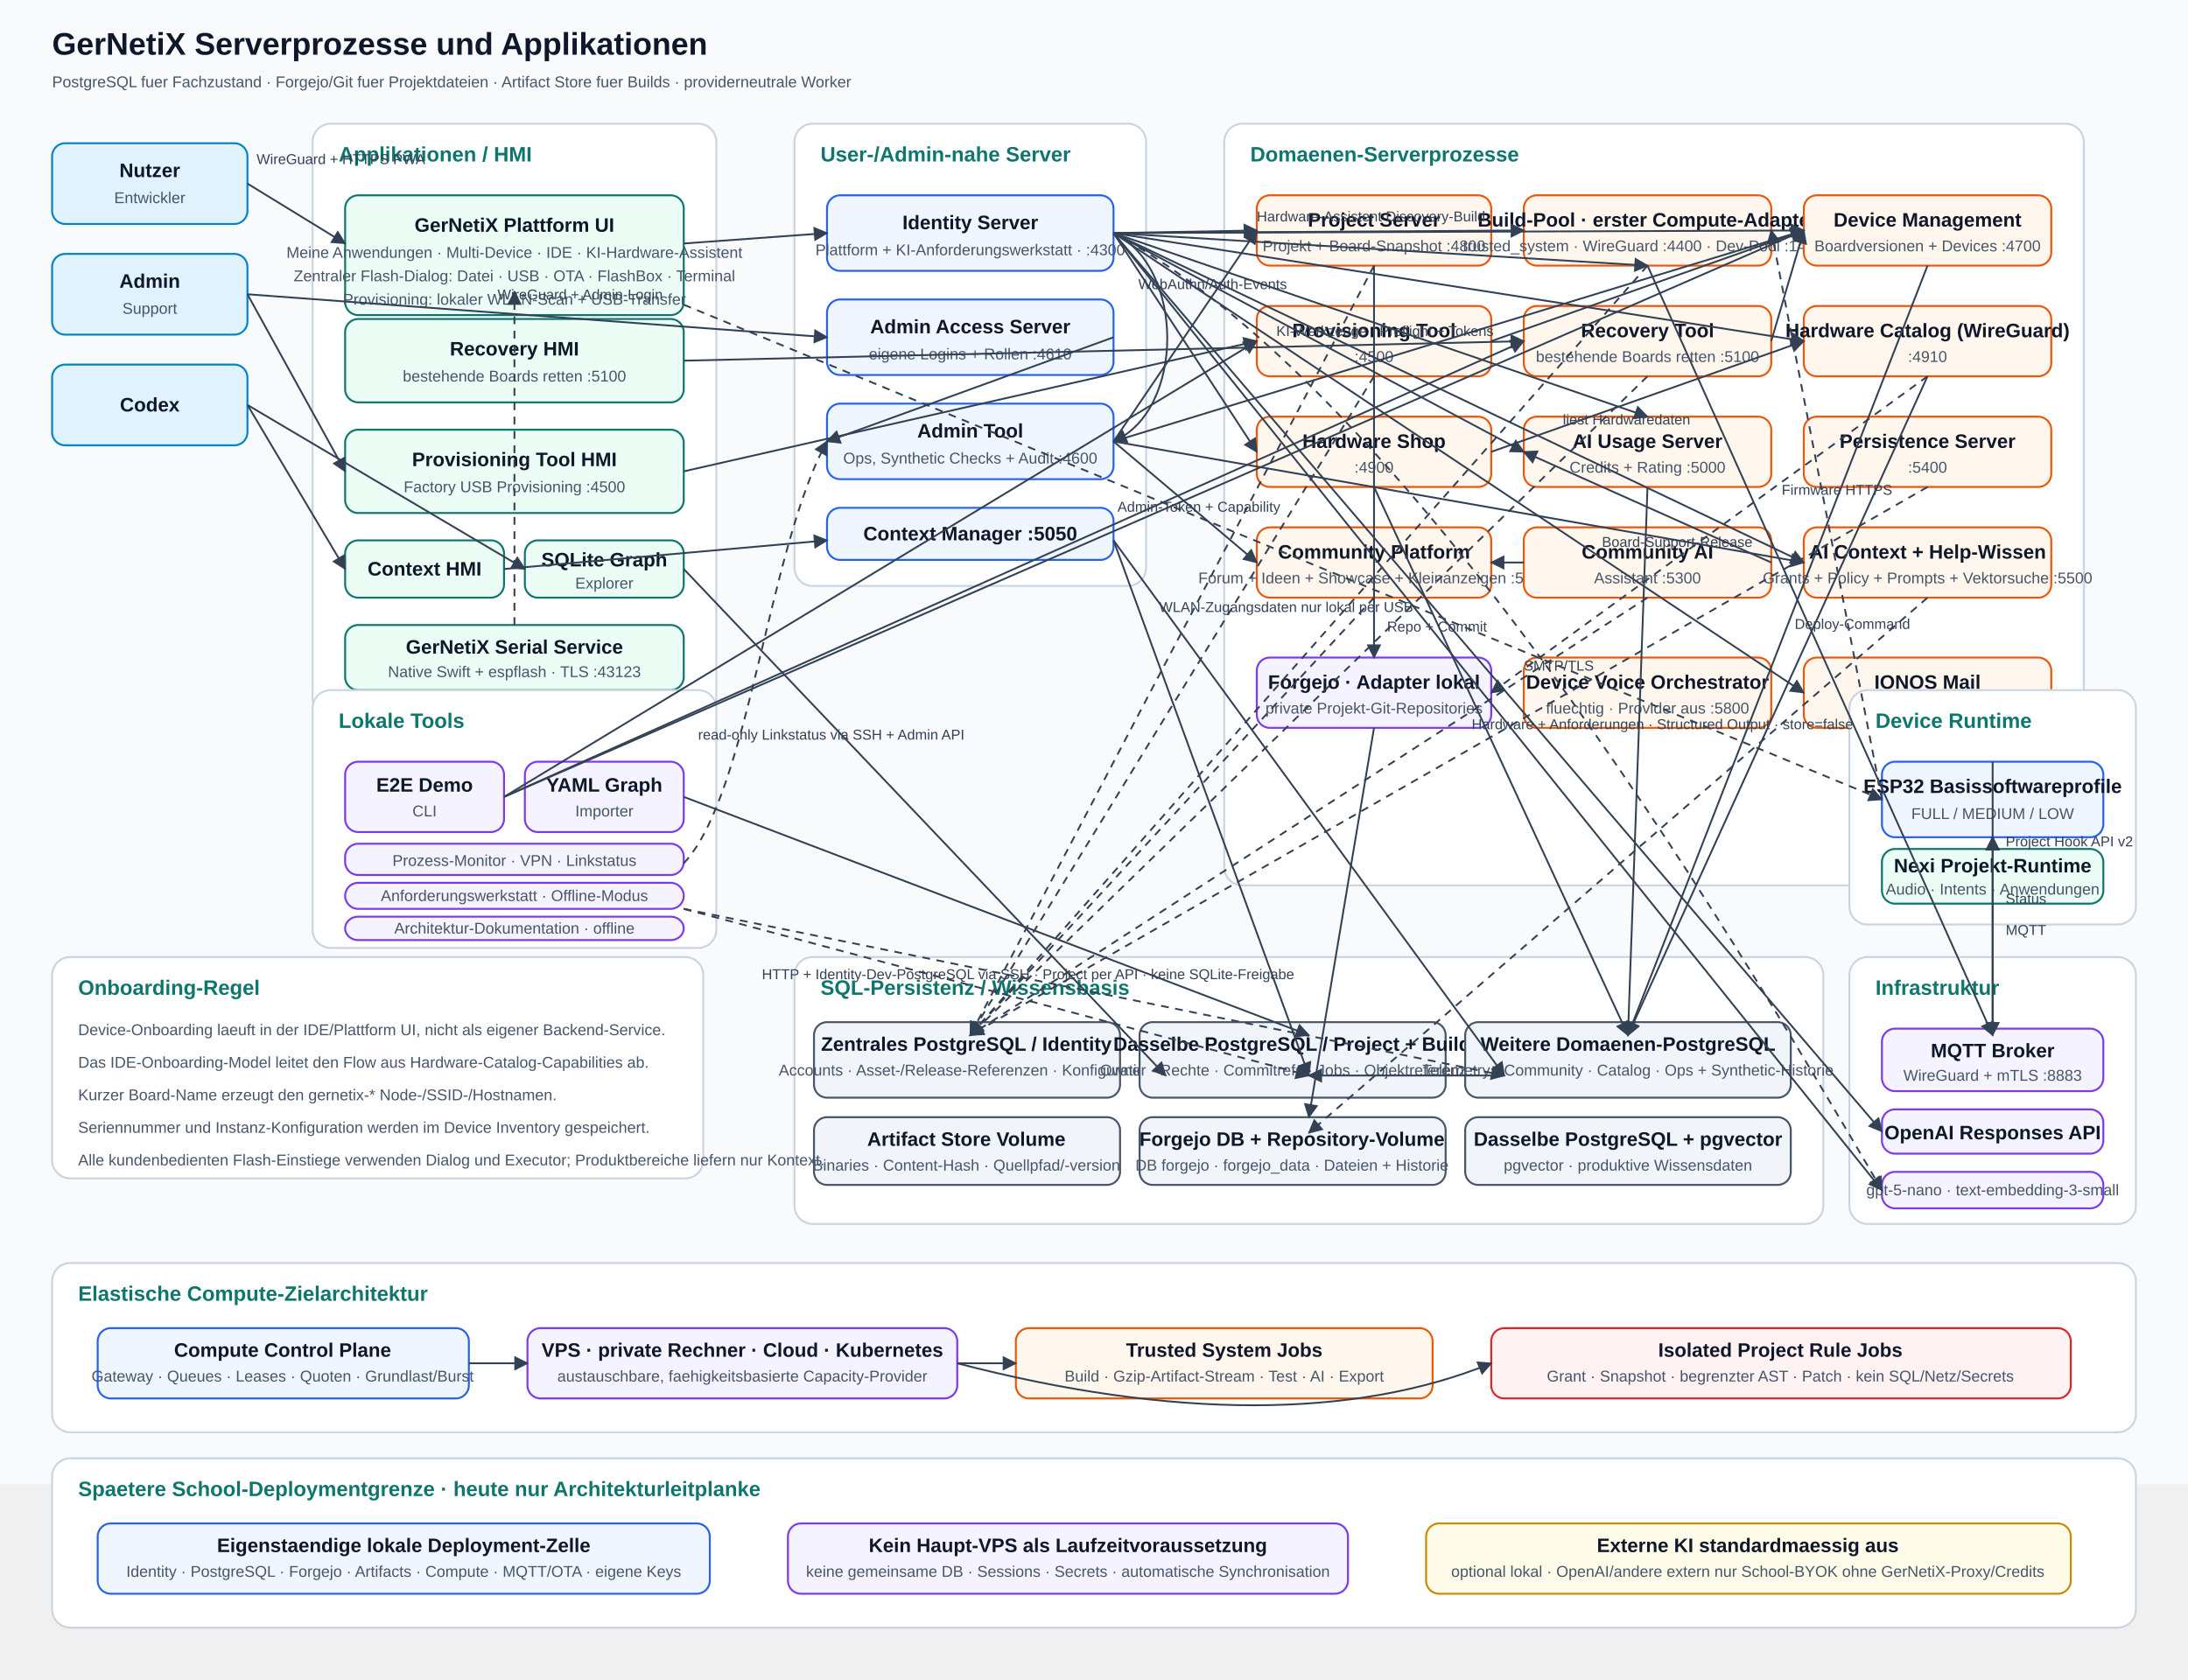
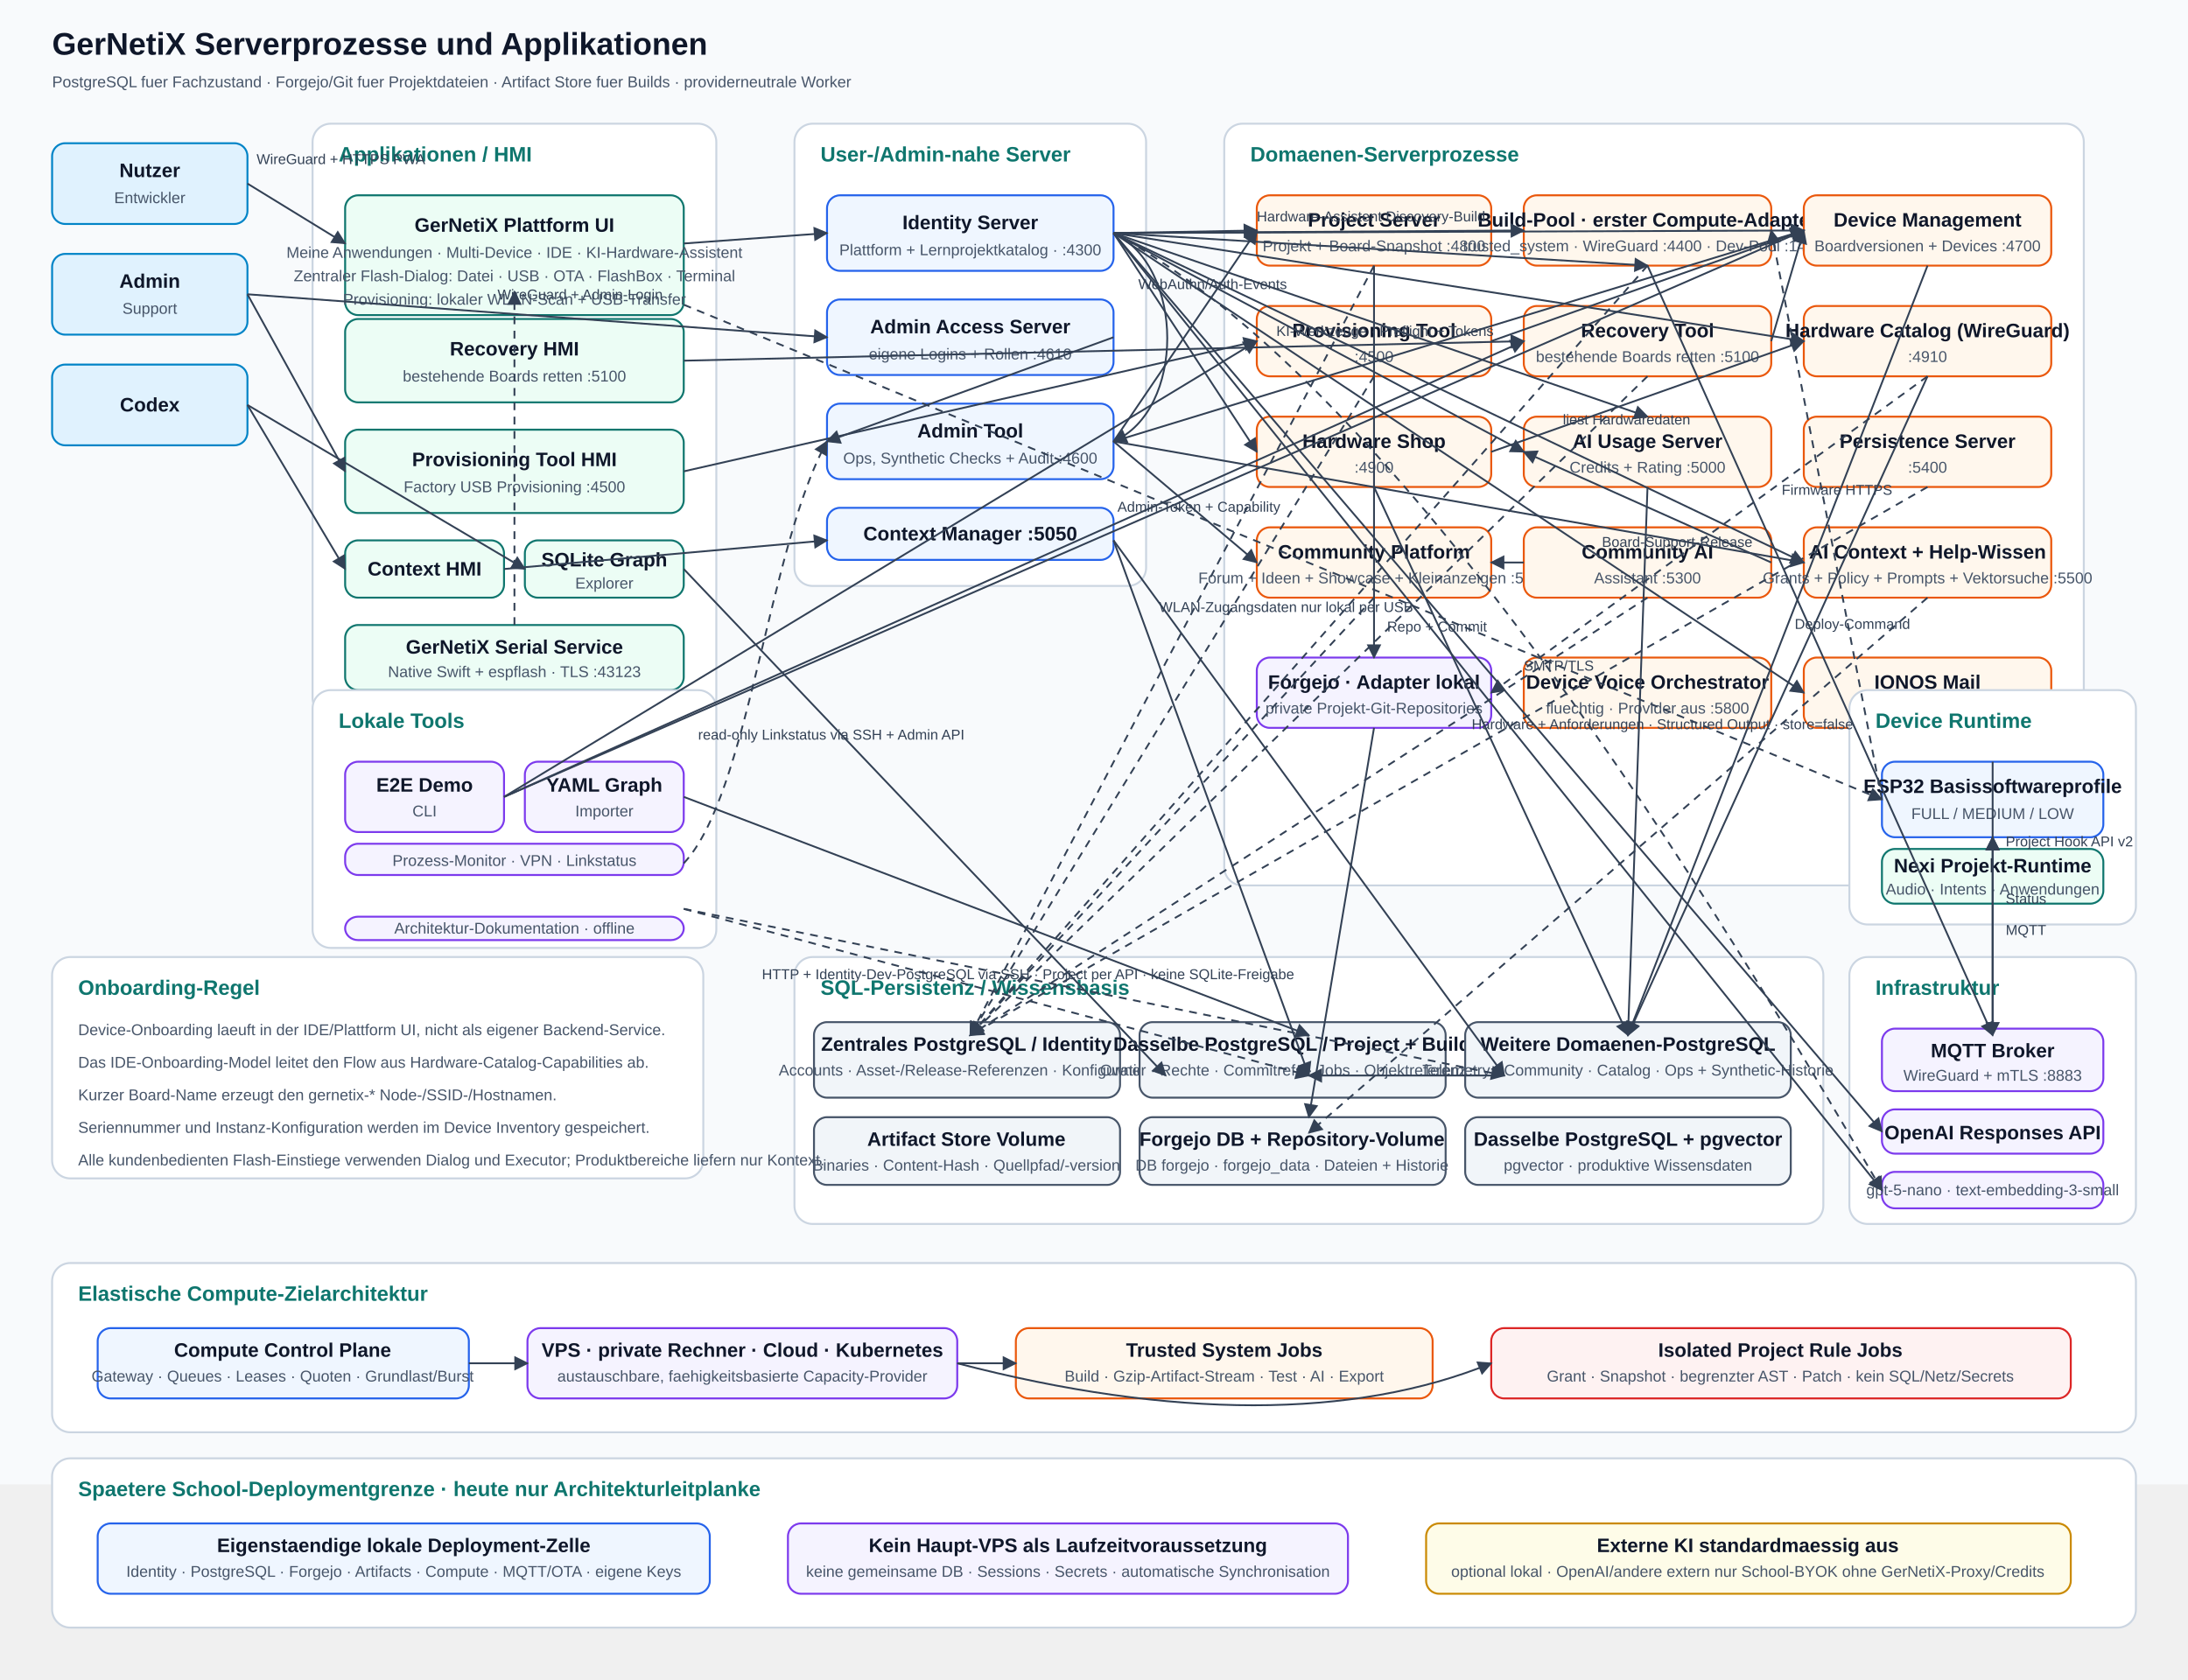
<svg xmlns="http://www.w3.org/2000/svg" width="1680" height="1290" viewBox="0 0 1680 1290" role="img" aria-labelledby="title desc">
  <defs>
    <marker id="arrow" viewBox="0 0 10 10" refX="9" refY="5" markerWidth="8" markerHeight="8" orient="auto-start-reverse">
      <path d="M 0 0 L 10 5 L 0 10 z" fill="#334155" />
    </marker>
    <style>
      .bg { fill: #f8fafc; }
      .cluster { fill: #ffffff; stroke: #cbd5e1; stroke-width: 1.5; rx: 14; }
      .clusterTitle { fill: #0f766e; font: 700 16px Segoe UI, Arial, sans-serif; }
      .node { fill: #ffffff; stroke: #94a3b8; stroke-width: 1.5; rx: 10; }
      .app { fill: #ecfdf5; stroke: #0f766e; }
      .edge { fill: #eff6ff; stroke: #2563eb; }
      .domain { fill: #fff7ed; stroke: #ea580c; }
      .tool { fill: #f5f3ff; stroke: #7c3aed; }
      .store { fill: #f1f5f9; stroke: #475569; }
      .actor { fill: #e0f2fe; stroke: #0284c7; }
      .titleText { fill: #0f172a; font: 700 15px Segoe UI, Arial, sans-serif; }
      .smallText { fill: #475569; font: 12px Segoe UI, Arial, sans-serif; }
      .label { fill: #334155; font: 11px Segoe UI, Arial, sans-serif; }
      .line { fill: none; stroke: #334155; stroke-width: 1.4; marker-end: url(#arrow); }
      .dashed { stroke-dasharray: 6 5; }
    </style>
  </defs>
  <rect class="bg" width="1680" height="1140" />
  <text x="40" y="42" class="titleText" style="font-size:24px">GerNetiX Serverprozesse und Applikationen</text>
  <text x="40" y="67" class="smallText">PostgreSQL fuer Fachzustand · Forgejo/Git fuer Projektdateien · Artifact Store fuer Builds · providerneutrale Worker</text>
  <g id="actors">
    <rect class="node actor" x="40" y="110" width="150" height="62" rx="10" />
    <text class="titleText" x="115" y="136" text-anchor="middle">Nutzer</text>
    <text class="smallText" x="115" y="156" text-anchor="middle">Entwickler</text>
    <rect class="node actor" x="40" y="195" width="150" height="62" rx="10" />
    <text class="titleText" x="115" y="221" text-anchor="middle">Admin</text>
    <text class="smallText" x="115" y="241" text-anchor="middle">Support</text>
    <rect class="node actor" x="40" y="280" width="150" height="62" rx="10" />
    <text class="titleText" x="115" y="316" text-anchor="middle">Codex</text>
  </g>
  <g id="applications">
    <rect class="cluster" x="240" y="95" width="310" height="455" rx="14" />
    <text class="clusterTitle" x="260" y="124">Applikationen / HMI</text>
    <rect class="node app" x="265" y="150" width="260" height="92" rx="10" />
    <text class="titleText" x="395" y="178" text-anchor="middle">GerNetiX Plattform UI</text>
    <text class="smallText" x="395" y="198" text-anchor="middle">Meine Anwendungen · Multi-Device · IDE · KI-Hardware-Assistent</text>
    <text class="smallText" x="395" y="216" text-anchor="middle">Zentraler Flash-Dialog: Datei · USB · OTA · FlashBox · Terminal</text>
    <text class="smallText" x="395" y="234" text-anchor="middle">Provisioning: lokaler WLAN-Scan + USB-Transfer</text>
    <rect class="node app" x="265" y="245" width="260" height="64" rx="10" />
    <text class="titleText" x="395" y="273" text-anchor="middle">Recovery HMI</text>
    <text class="smallText" x="395" y="293" text-anchor="middle">bestehende Boards retten :5100</text>
    <rect class="node app" x="265" y="330" width="260" height="64" rx="10" />
    <text class="titleText" x="395" y="358" text-anchor="middle">Provisioning Tool HMI</text>
    <text class="smallText" x="395" y="378" text-anchor="middle">Factory USB Provisioning :4500</text>
    <rect class="node app" x="265" y="415" width="122" height="44" rx="10" />
    <text class="titleText" x="326" y="442" text-anchor="middle">Context HMI</text>
    <rect class="node app" x="403" y="415" width="122" height="44" rx="10" />
    <text class="titleText" x="464" y="435" text-anchor="middle">SQLite Graph</text>
    <text class="smallText" x="464" y="452" text-anchor="middle">Explorer</text>
    <rect class="node app" x="265" y="480" width="260" height="50" rx="10" />
    <text class="titleText" x="395" y="502" text-anchor="middle">GerNetiX Serial Service</text>
    <text class="smallText" x="395" y="520" text-anchor="middle">Native Swift + espflash · TLS :43123</text>
  </g>
  <g id="edgeServices">
    <rect class="cluster" x="610" y="95" width="270" height="355" rx="14" />
    <text class="clusterTitle" x="630" y="124">User-/Admin-nahe Server</text>
    <rect class="node edge" x="635" y="150" width="220" height="58" rx="10" />
    <text class="titleText" x="745" y="176" text-anchor="middle">Identity Server</text>
-     <text class="smallText" x="745" y="196" text-anchor="middle">Plattform + KI-Anforderungswerkstatt · :4300</text>
+     <text class="smallText" x="745" y="196" text-anchor="middle">Plattform + Lernprojektkatalog · :4300</text>
    <rect class="node edge" x="635" y="230" width="220" height="58" rx="10" />
    <text class="titleText" x="745" y="256" text-anchor="middle">Admin Access Server</text>
    <text class="smallText" x="745" y="276" text-anchor="middle">eigene Logins + Rollen :4610</text>
    <rect class="node edge" x="635" y="310" width="220" height="58" rx="10" />
    <text class="titleText" x="745" y="336" text-anchor="middle">Admin Tool</text>
    <text class="smallText" x="745" y="356" text-anchor="middle">Ops, Synthetic Checks + Audit :4600</text>
    <rect class="node edge" x="635" y="390" width="220" height="40" rx="10" />
    <text class="titleText" x="745" y="415" text-anchor="middle">Context Manager :5050</text>
  </g>
  <g id="domainServices">
    <rect class="cluster" x="940" y="95" width="660" height="585" rx="14" />
    <text class="clusterTitle" x="960" y="124">Domaenen-Serverprozesse</text>
    <rect class="node domain" x="965" y="150" width="180" height="54" rx="10" />
    <text class="titleText" x="1055" y="174" text-anchor="middle">Project Server</text>
    <text class="smallText" x="1055" y="193" text-anchor="middle">Projekt + Board-Snapshot :4800</text>
    <rect class="node domain" x="1170" y="150" width="190" height="54" rx="10" />
    <text class="titleText" x="1265" y="174" text-anchor="middle">Build-Pool · erster Compute-Adapter</text>
    <text class="smallText" x="1265" y="193" text-anchor="middle">trusted_system · WireGuard :4400 · Dev-Pool :14400</text>
    <rect class="node domain" x="1385" y="150" width="190" height="54" rx="10" />
    <text class="titleText" x="1480" y="174" text-anchor="middle">Device Management</text>
    <text class="smallText" x="1480" y="193" text-anchor="middle">Boardversionen + Devices :4700</text>
    <rect class="node domain" x="965" y="235" width="180" height="54" rx="10" />
    <text class="titleText" x="1055" y="259" text-anchor="middle">Provisioning Tool</text>
    <text class="smallText" x="1055" y="278" text-anchor="middle">:4500</text>
    <rect class="node domain" x="1170" y="235" width="190" height="54" rx="10" />
    <text class="titleText" x="1265" y="259" text-anchor="middle">Recovery Tool</text>
    <text class="smallText" x="1265" y="278" text-anchor="middle">bestehende Boards retten :5100</text>
    <rect class="node domain" x="1385" y="235" width="190" height="54" rx="10" />
    <text class="titleText" x="1480" y="259" text-anchor="middle">Hardware Catalog (WireGuard)</text>
    <text class="smallText" x="1480" y="278" text-anchor="middle">:4910</text>
    <rect class="node domain" x="965" y="320" width="180" height="54" rx="10" />
    <text class="titleText" x="1055" y="344" text-anchor="middle">Hardware Shop</text>
    <text class="smallText" x="1055" y="363" text-anchor="middle">:4900</text>
    <rect class="node domain" x="1170" y="320" width="190" height="54" rx="10" />
    <text class="titleText" x="1265" y="344" text-anchor="middle">AI Usage Server</text>
    <text class="smallText" x="1265" y="363" text-anchor="middle">Credits + Rating :5000</text>
    <rect class="node domain" x="1385" y="320" width="190" height="54" rx="10" />
    <text class="titleText" x="1480" y="344" text-anchor="middle">Persistence Server</text>
    <text class="smallText" x="1480" y="363" text-anchor="middle">:5400</text>
    <rect class="node domain" x="965" y="405" width="180" height="54" rx="10" />
    <text class="titleText" x="1055" y="429" text-anchor="middle">Community Platform</text>
    <text class="smallText" x="1055" y="448" text-anchor="middle">Forum + Ideen + Showcase + Kleinanzeigen :5200</text>
    <rect class="node domain" x="1170" y="405" width="190" height="54" rx="10" />
    <text class="titleText" x="1265" y="429" text-anchor="middle">Community AI</text>
    <text class="smallText" x="1265" y="448" text-anchor="middle">Assistant :5300</text>
    <rect class="node domain" x="1385" y="405" width="190" height="54" rx="10" />
    <text class="titleText" x="1480" y="429" text-anchor="middle">AI Context + Help-Wissen</text>
    <text class="smallText" x="1480" y="448" text-anchor="middle">Grants + Policy + Prompts + Vektorsuche :5500</text>
    <rect class="node domain" x="1385" y="505" width="190" height="54" rx="10" />
    <text class="titleText" x="1480" y="529" text-anchor="middle">IONOS Mail</text>
    <text class="smallText" x="1480" y="548" text-anchor="middle">SMTP/TLS</text>
    <rect class="node tool" x="965" y="505" width="180" height="54" rx="10" />
    <text class="titleText" x="1055" y="529" text-anchor="middle">Forgejo · Adapter lokal</text>
    <text class="smallText" x="1055" y="548" text-anchor="middle">private Projekt-Git-Repositories</text>
    <rect class="node domain" x="1170" y="505" width="190" height="54" rx="10" />
    <text class="titleText" x="1265" y="529" text-anchor="middle">Device Voice Orchestrator</text>
    <text class="smallText" x="1265" y="548" text-anchor="middle">fluechtig · Provider aus :5800</text>
  </g>
  <g id="tools">
    <rect class="cluster" x="240" y="530" width="310" height="198" rx="14" />
    <text class="clusterTitle" x="260" y="559">Lokale Tools</text>
    <rect class="node tool" x="265" y="585" width="122" height="54" rx="10" />
    <text class="titleText" x="326" y="608" text-anchor="middle">E2E Demo</text>
    <text class="smallText" x="326" y="627" text-anchor="middle">CLI</text>
    <rect class="node tool" x="403" y="585" width="122" height="54" rx="10" />
    <text class="titleText" x="464" y="608" text-anchor="middle">YAML Graph</text>
    <text class="smallText" x="464" y="627" text-anchor="middle">Importer</text>
    <rect class="node tool" x="265" y="648" width="260" height="24" rx="10" />
    <text class="smallText" x="395" y="665" text-anchor="middle">Prozess-Monitor · VPN · Linkstatus</text>
-     <rect class="node tool" x="265" y="678" width="260" height="20" rx="10" />
-     <text class="smallText" x="395" y="692" text-anchor="middle">Anforderungswerkstatt · Offline-Modus</text>
    <rect class="node tool" x="265" y="704" width="260" height="18" rx="10" />
    <text class="smallText" x="395" y="717" text-anchor="middle">Architektur-Dokumentation · offline</text>
  </g>
  <g id="deviceRuntime">
    <rect class="cluster" x="1420" y="530" width="220" height="180" rx="14" />
    <text class="clusterTitle" x="1440" y="559">Device Runtime</text>
    <rect class="node edge" x="1445" y="585" width="170" height="58" rx="10" />
    <text class="titleText" x="1530" y="609" text-anchor="middle">ESP32 Basissoftwareprofile</text>
    <text class="smallText" x="1530" y="629" text-anchor="middle">FULL / MEDIUM / LOW</text>
    <rect class="node app" x="1445" y="652" width="170" height="42" rx="10" />
    <text class="titleText" x="1530" y="670" text-anchor="middle">Nexi Projekt-Runtime</text>
    <text class="smallText" x="1530" y="687" text-anchor="middle">Audio · Intents · Anwendungen</text>
  </g>
  <g id="platformInfrastructure">
    <rect class="cluster" x="1420" y="735" width="220" height="205" rx="14" />
    <text class="clusterTitle" x="1440" y="764">Infrastruktur</text>
    <rect class="node tool" x="1445" y="790" width="170" height="48" rx="10" />
    <text class="titleText" x="1530" y="812" text-anchor="middle">MQTT Broker</text>
    <text class="smallText" x="1530" y="830" text-anchor="middle">WireGuard + mTLS :8883</text>
    <rect class="node tool" x="1445" y="852" width="170" height="34" rx="10" />
    <text class="titleText" x="1530" y="875" text-anchor="middle">OpenAI Responses API</text>
    <rect class="node tool" x="1445" y="900" width="170" height="28" rx="10" />
    <text class="smallText" x="1530" y="918" text-anchor="middle">gpt-5-nano · text-embedding-3-small</text>
  </g>
  <g id="storage">
    <rect class="cluster" x="610" y="735" width="790" height="205" rx="14" />
    <text class="clusterTitle" x="630" y="764">SQL-Persistenz / Wissensbasis</text>
    <rect class="node store" x="625" y="785" width="235" height="58" rx="10" />
    <text class="titleText" x="742" y="807" text-anchor="middle">Zentrales PostgreSQL / Identity</text>
    <text class="smallText" x="742" y="826" text-anchor="middle">Accounts · Asset-/Release-Referenzen · Konfiguration</text>
    <rect class="node store" x="875" y="785" width="235" height="58" rx="10" />
    <text class="titleText" x="992" y="807" text-anchor="middle">Dasselbe PostgreSQL / Project + Build</text>
    <text class="smallText" x="992" y="826" text-anchor="middle">Owner · Rechte · Commitrefs · Jobs · Objektreferenzen</text>
    <rect class="node store" x="1125" y="785" width="250" height="58" rx="10" />
    <text class="titleText" x="1250" y="807" text-anchor="middle">Weitere Domaenen-PostgreSQL</text>
    <text class="smallText" x="1250" y="826" text-anchor="middle">Telemetry · Community · Catalog · Ops + Synthetic-Historie</text>
    <rect class="node store" x="625" y="858" width="235" height="52" rx="10" />
    <text class="titleText" x="742" y="880" text-anchor="middle">Artifact Store Volume</text>
    <text class="smallText" x="742" y="899" text-anchor="middle">Binaries · Content-Hash · Quellpfad/-version</text>
    <rect class="node store" x="875" y="858" width="235" height="52" rx="10" />
    <text class="titleText" x="992" y="880" text-anchor="middle">Forgejo DB + Repository-Volume</text>
    <text class="smallText" x="992" y="899" text-anchor="middle">DB forgejo · forgejo_data · Dateien + Historie</text>
    <rect class="node store" x="1125" y="858" width="250" height="52" rx="10" />
    <text class="titleText" x="1250" y="880" text-anchor="middle">Dasselbe PostgreSQL + pgvector</text>
    <text class="smallText" x="1250" y="899" text-anchor="middle">pgvector · produktive Wissensdaten</text>
  </g>
  <path class="line" d="M 190 141 L 265 187" />
  <text class="label" x="197" y="126">WireGuard + HTTPS PWA</text>
  <path class="line" d="M 190 226 L 265 362" />
  <path class="line" d="M 190 226 L 635 259" />
  <text class="label" x="382" y="230">WireGuard + Admin-Login</text>
  <path class="line" d="M 190 311 L 265 437" />
  <path class="line" d="M 190 311 L 403 437" />
  <path class="line" d="M 525 187 L 635 179" />
  <path class="line dashed" d="M 525 234 L 1445 614" />
  <text class="label" x="890" y="470">WLAN-Zugangsdaten nur lokal per USB</text>
  <path class="line dashed" d="M 395 480 L 395 224" />
  <path class="line" d="M 525 277 L 1170 262" />
  <path class="line" d="M 525 362 L 965 262" />
  <path class="line" d="M 387 437 L 635 415" />
  <path class="line" d="M 525 437 L 895 826" />
  <path class="line" d="M 855 179 L 965 177" />
  <path class="line" d="M 855 179 L 1170 177" />
  <path class="line" d="M 855 179 L 1385 177" />
  <path class="line" d="M 855 179 L 1385 262" />
  <path class="line" d="M 855 179 L 965 347" />
  <path class="line" d="M 855 179 L 1170 347" />
  <path class="line" d="M 855 179 L 1385 432" />
  <path class="line" d="M 855 179 L 1385 532" />
  <text class="label" x="1170" y="515">SMTP/TLS</text>
  <path class="line" d="M 855 179 C 910 205, 910 315, 855 339" />
  <text class="label" x="874" y="222">WebAuthn/Auth-Events</text>
  <path class="line" d="M 855 179 L 1445 869" />
  <path class="line" d="M 855 179 L 1445 914" />
  <path class="line" d="M 855 259 L 635 339" />
  <path class="line dashed" d="M 525 663 C 575 610, 590 420, 635 339" />
  <text class="label" x="536" y="568">read-only Linkstatus via SSH + Admin API</text>
  <path class="line" d="M 855 339 L 1385 177" />
  <path class="line" d="M 855 339 L 965 177" />
  <path class="line" d="M 855 339 L 965 432" />
  <text class="label" x="858" y="393">Admin-Token + Capability</text>
  <path class="line" d="M 855 339 L 1385 432" />
  <path class="line" d="M 855 415 L 1155 826" />
  <path class="line" d="M 855 415 L 1005 826" />
  <path class="line" d="M 1055 204 L 1055 505" />
  <text class="label" x="1065" y="485">Repo + Commit</text>
  <path class="line" d="M 1055 559 L 1005 858" />
  <path class="line dashed" d="M 1480 289 L 1145 532" />
  <text class="label" x="1230" y="420">Board-Support-Release</text>
  <path class="line" d="M 1145 347 L 1385 262" />
  <text class="label" x="1200" y="326">liest Hardwaredaten</text>
  <path class="line" d="M 1145 262 L 1385 177" />
  <path class="line" d="M 1360 262 L 1385 177" />
  <path class="line" d="M 855 179 L 1265 204" />
  <text class="label" x="965" y="170">Hardware-Assistent Discovery-Build</text>
  <path class="line" d="M 855 179 L 1265 320" />
  <text class="label" x="980" y="258">KI-Werkzeuge · Preflight + Tokens</text>
  <path class="line dashed" d="M 855 179 C 1080 300, 1320 700, 1445 914" />
  <text class="label" x="1130" y="560">Hardware + Anforderungen · Structured Output · store=false</text>
  <path class="line" d="M 1360 432 L 1170 347" />
  <path class="line" d="M 1170 432 L 1145 432" />
  <path class="line" d="M 1265 204 L 1530 795" />
  <text class="label" x="1378" y="483">Deploy-Command</text>
  <path class="line" d="M 1530 795 L 1530 643" />
  <text class="label" x="1540" y="718">MQTT</text>
  <path class="line" d="M 1530 585 L 1530 795" />
  <text class="label" x="1540" y="694">Status</text>
  <path class="line" d="M 1530 652 L 1530 643" />
  <text class="label" x="1540" y="650">Project Hook API v2</text>
  <path class="line dashed" d="M 1445 614 L 1360 177" />
  <text class="label" x="1368" y="380">Firmware HTTPS</text>
  <path class="line dashed" d="M 1055 204 L 745 795" />
  <path class="line dashed" d="M 1265 204 L 745 795" />
  <path class="line" d="M 1480 204 L 1250 795" />
  <path class="line dashed" d="M 1055 289 L 745 795" />
  <path class="line dashed" d="M 1265 289 L 745 795" />
  <path class="line" d="M 1480 289 L 1250 795" />
  <path class="line" d="M 1055 374 L 1250 795" />
  <path class="line" d="M 1265 374 L 1250 795" />
  <path class="line dashed" d="M 1480 374 L 745 795" />
  <path class="line dashed" d="M 1055 459 L 745 795" />
  <path class="line dashed" d="M 1265 459 L 745 795" />
  <path class="line dashed" d="M 1480 459 L 1005 870" />
  <path class="line" d="M 387 612 L 965 262" />
  <path class="line" d="M 387 612 L 1170 262" />
  <path class="line" d="M 387 612 L 1385 177" />
  <path class="line" d="M 525 612 L 1005 795" />
  <path class="line dashed" d="M 525 698 L 1005 826" />
  <path class="line dashed" d="M 525 698 L 1155 826" />
  <text class="label" x="585" y="752">HTTP + Identity-Dev-PostgreSQL via SSH · Project per API · keine SQLite-Freigabe</text>
  <path class="line" d="M 1155 826 L 1005 826" />
  <g id="legend">
    <rect class="cluster" x="40" y="735" width="500" height="170" rx="14" />
    <text class="clusterTitle" x="60" y="764">Onboarding-Regel</text>
    <text class="smallText" x="60" y="795">Device-Onboarding laeuft in der IDE/Plattform UI, nicht als eigener Backend-Service.</text>
    <text class="smallText" x="60" y="820">Das IDE-Onboarding-Model leitet den Flow aus Hardware-Catalog-Capabilities ab.</text>
    <text class="smallText" x="60" y="845">Kurzer Board-Name erzeugt den gernetix-* Node-/SSID-/Hostnamen.</text>
    <text class="smallText" x="60" y="870">Seriennummer und Instanz-Konfiguration werden im Device Inventory gespeichert.</text>
    <text class="smallText" x="60" y="895">Alle kundenbedienten Flash-Einstiege verwenden Dialog und Executor; Produktbereiche liefern nur Kontext.</text>
  </g>
  <g id="elasticComputeTarget">
    <rect class="cluster" x="40" y="970" width="1600" height="130" rx="14" />
    <text class="clusterTitle" x="60" y="999">Elastische Compute-Zielarchitektur</text>
    <rect class="node edge" x="75" y="1020" width="285" height="54" rx="10" />
    <text class="titleText" x="217" y="1042" text-anchor="middle">Compute Control Plane</text>
    <text class="smallText" x="217" y="1061" text-anchor="middle">Gateway · Queues · Leases · Quoten · Grundlast/Burst</text>
    <rect class="node tool" x="405" y="1020" width="330" height="54" rx="10" />
    <text class="titleText" x="570" y="1042" text-anchor="middle">VPS · private Rechner · Cloud · Kubernetes</text>
    <text class="smallText" x="570" y="1061" text-anchor="middle">austauschbare, faehigkeitsbasierte Capacity-Provider</text>
    <rect class="node domain" x="780" y="1020" width="320" height="54" rx="10" />
    <text class="titleText" x="940" y="1042" text-anchor="middle">Trusted System Jobs</text>
    <text class="smallText" x="940" y="1061" text-anchor="middle">Build · Gzip-Artifact-Stream · Test · AI · Export</text>
    <rect class="node" x="1145" y="1020" width="445" height="54" rx="10" style="fill:#fef2f2;stroke:#dc2626" />
    <text class="titleText" x="1367" y="1042" text-anchor="middle">Isolated Project Rule Jobs</text>
    <text class="smallText" x="1367" y="1061" text-anchor="middle">Grant · Snapshot · begrenzter AST · Patch · kein SQL/Netz/Secrets</text>
    <path class="line" d="M 360 1047 L 405 1047" />
    <path class="line" d="M 735 1047 L 780 1047" />
    <path class="line" d="M 735 1047 C 900 1090, 1040 1090, 1145 1047" />
  </g>
  <g id="schoolDeploymentBoundary">
    <rect class="cluster" x="40" y="1120" width="1600" height="130" rx="14" />
    <text class="clusterTitle" x="60" y="1149">Spaetere School-Deploymentgrenze · heute nur Architekturleitplanke</text>
    <rect class="node edge" x="75" y="1170" width="470" height="54" rx="10" />
    <text class="titleText" x="310" y="1192" text-anchor="middle">Eigenstaendige lokale Deployment-Zelle</text>
    <text class="smallText" x="310" y="1211" text-anchor="middle">Identity · PostgreSQL · Forgejo · Artifacts · Compute · MQTT/OTA · eigene Keys</text>
    <rect class="node tool" x="605" y="1170" width="430" height="54" rx="10" />
    <text class="titleText" x="820" y="1192" text-anchor="middle">Kein Haupt-VPS als Laufzeitvoraussetzung</text>
    <text class="smallText" x="820" y="1211" text-anchor="middle">keine gemeinsame DB · Sessions · Secrets · automatische Synchronisation</text>
    <rect class="node" x="1095" y="1170" width="495" height="54" rx="10" style="fill:#fefce8;stroke:#ca8a04" />
    <text class="titleText" x="1342" y="1192" text-anchor="middle">Externe KI standardmaessig aus</text>
    <text class="smallText" x="1342" y="1211" text-anchor="middle">optional lokal · OpenAI/andere extern nur School-BYOK ohne GerNetiX-Proxy/Credits</text>
  </g>
</svg>
